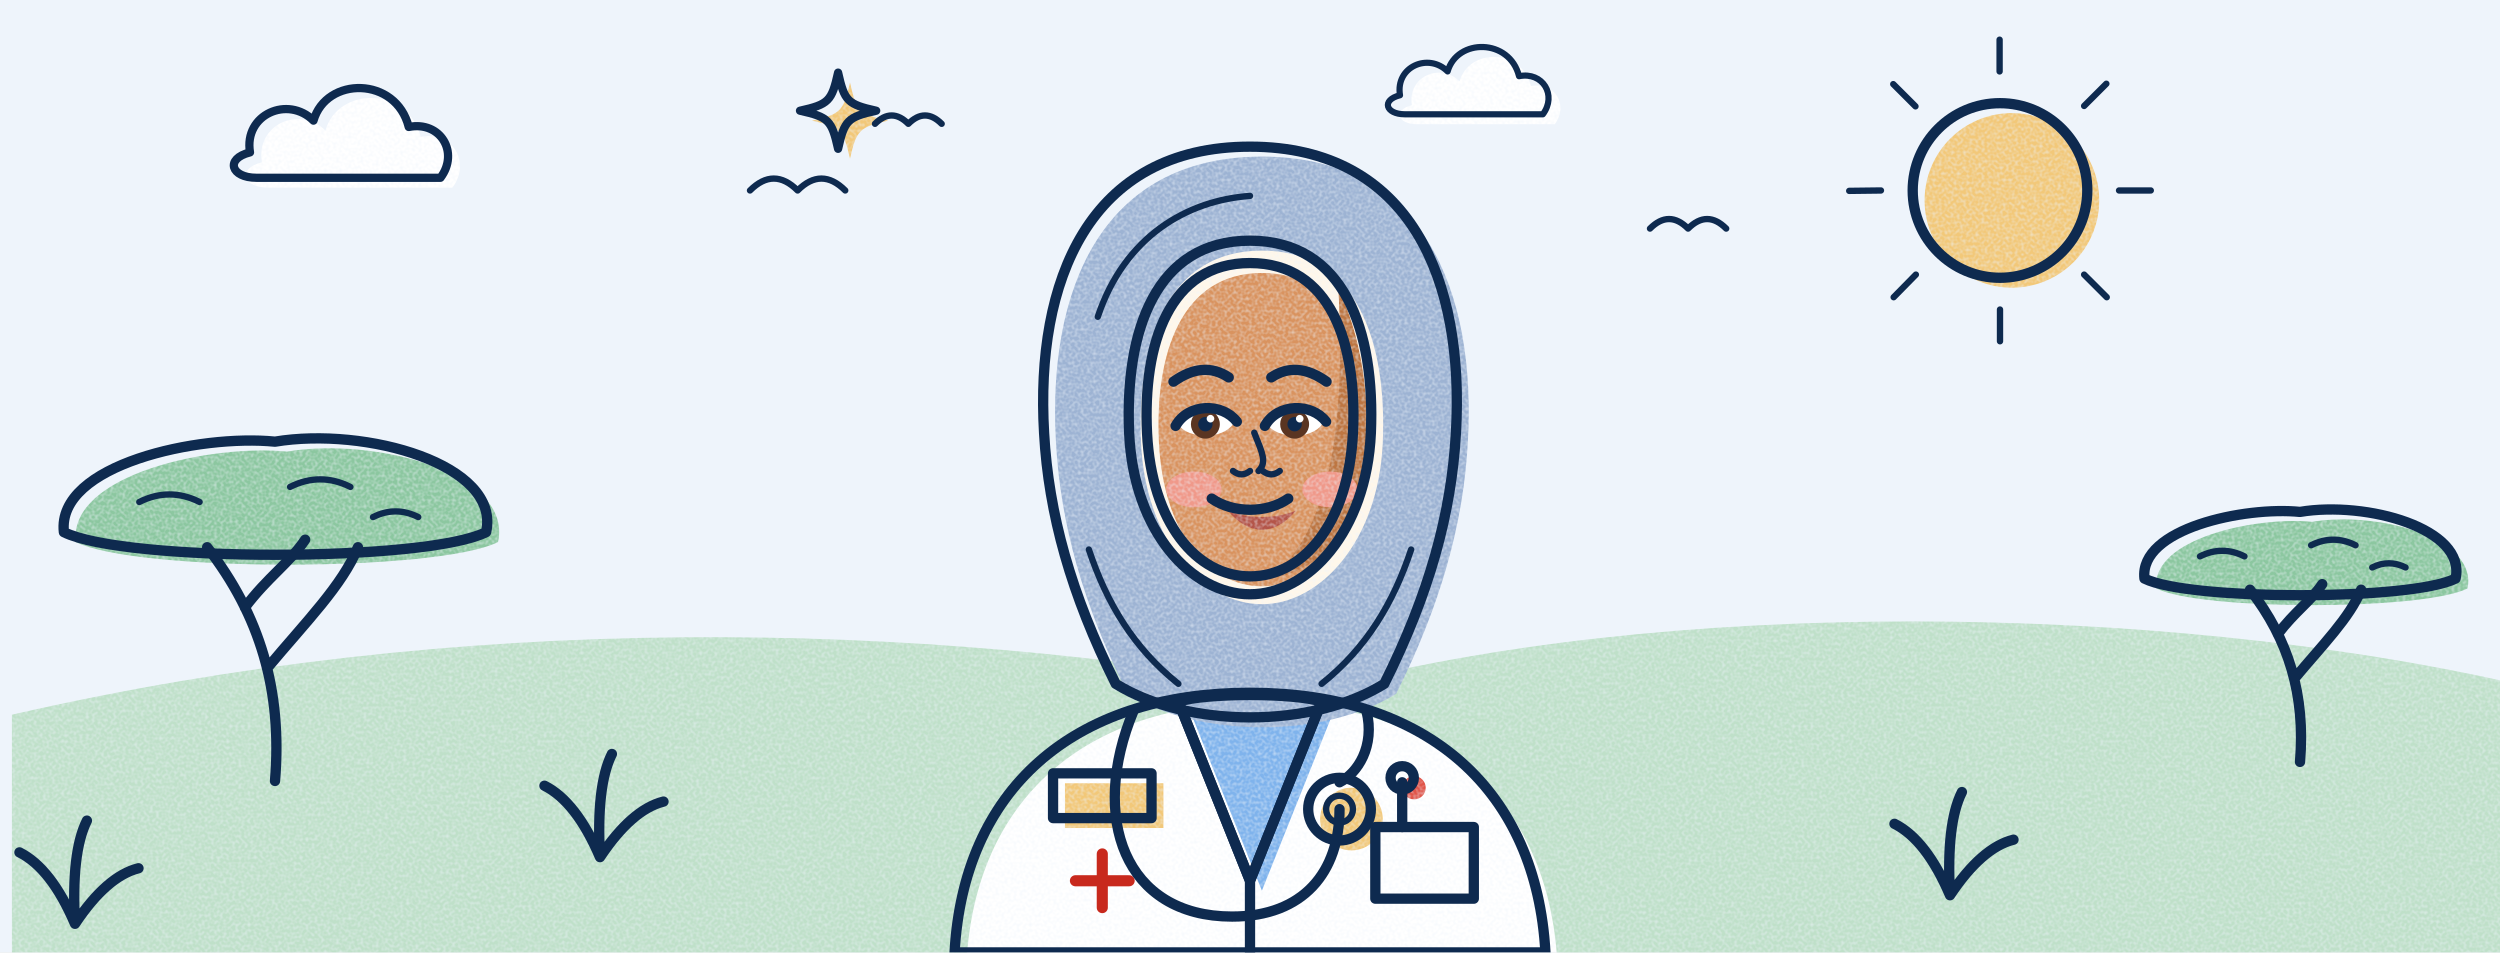
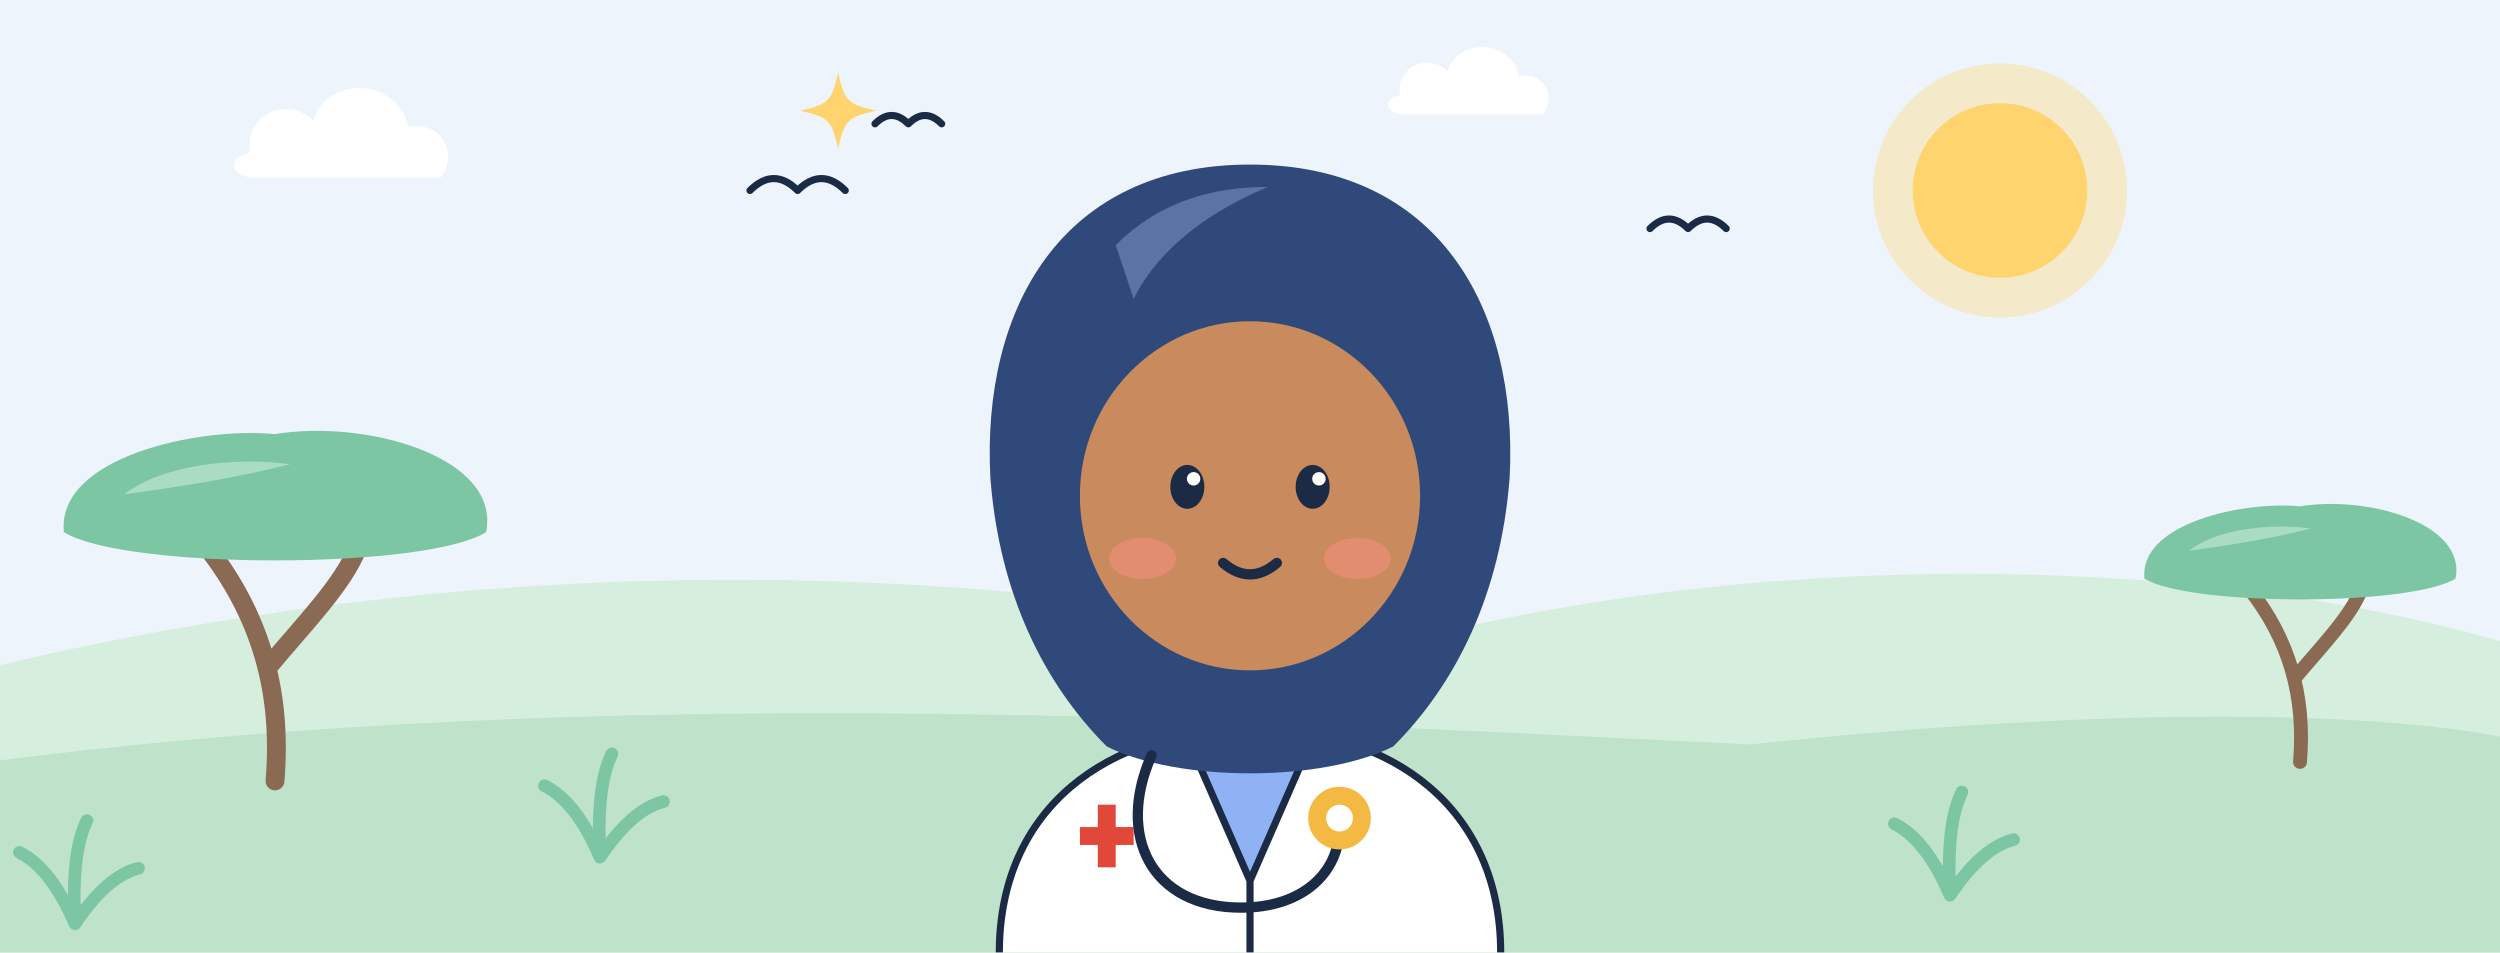
<svg xmlns="http://www.w3.org/2000/svg" viewBox="0 0 630 240" preserveAspectRatio="xMidYMid slice">
-   <defs>
-     <filter id="grain" x="0" y="0" width="100%" height="100%">
-       <feTurbulence type="fractalNoise" baseFrequency="1.3" numOctaves="1" seed="7" result="n" />
-       <feColorMatrix in="n" type="matrix" values="0 0 0 0 0  0 0 0 0 0  0 0 0 0 0  -1.1 0 0 0 1.42" result="m" />
-       <feComposite in="SourceGraphic" in2="m" operator="in" />
-     </filter>
-   </defs>
  <rect width="100%" height="100%" fill="#eef4fb" />
-   <g transform="translate(3 2.5)" filter="url(#grain)">
-     <g transform="translate(504.0 48.0)">
-       <circle cx="0" cy="0" r="22" fill="#f2c879" />
-     </g>
-     <g transform="translate(63.0 38.4)">
-       <path transform="scale(0.8)" d="M0 0 C -2 -12 12 -18 20 -10 C 24 -24 46 -24 50 -8 C 60 -10 66 0 60 8 L 2 8 C -6 8 -8 2 0 0 Z" fill="#ffffff" />
-     </g>
-     <g transform="translate(352.8 24.0)">
-       <path transform="scale(0.6)" d="M0 0 C -2 -12 12 -18 20 -10 C 24 -24 46 -24 50 -8 C 60 -10 66 0 60 8 L 2 8 C -6 8 -8 2 0 0 Z" fill="#ffffff" />
-     </g>
-     <path d="M0 177.6 C 113.4 151.6 226.8 153.6 327.6 171.6 C 415.8 147.6 541.8 149.6 630.0 169.6 V 999 H 0 Z" fill="#bfe0c9" />
-     <g transform="translate(69.3 196.8) scale(0.95)">
-       <path d="M-56 -66 C -58 -84 -20 -92 0 -90 C 24 -94 60 -84 56 -66 C 40 -58 -40 -58 -56 -66 Z" fill="#8cc7a0" />
-     </g>
-     <g transform="translate(579.6 192.0) scale(0.7)">
-       <path d="M-56 -66 C -58 -84 -20 -92 0 -90 C 24 -94 60 -84 56 -66 C 40 -58 -40 -58 -56 -66 Z" fill="#8cc7a0" />
-     </g>
-     <g transform="translate(202.2 14.4) scale(1.128)">
-       <path d="M34 200 C 36 164 60 142 100 142 C 140 142 164 164 166 200 Z" fill="#ffffff" />
-     </g>
-     <g transform="translate(202.2 14.4) scale(1.128)">
-       <path d="M84 144 L 100 184 L 116 144 C 110 142 90 142 84 144 Z" fill="#7fb3ec" />
-     </g>
-     <g transform="translate(202.2 14.4) scale(1.128)">
-       <path d="M128 172 h22 v16 h-22 Z" fill="#ffffff" />
-     </g>
-     <g transform="translate(202.2 14.4) scale(1.128)">
-       <circle cx="134" cy="161" r="2.6" fill="#e0554a" />
-     </g>
-     <g transform="translate(202.2 14.4) scale(1.128)">
-       <path d="M56 160 h22 v10 h-22 Z" fill="#f2c879" />
-     </g>
-     <g transform="translate(202.2 14.4) scale(1.128)">
-       <path d="M100 20 C 64 20 52 50 54 84 C 55 102 60 120 70 140 C 86 150 114 150 130 140 C 140 120 145 102 146 84 C 148 50 136 20 100 20 Z" fill="#9db3d3" />
-     </g>
-     <g transform="translate(202.2 14.4) scale(1.128)">
-       <path d="M100 41 C 79 41 72 61 73 84 C 74 106 87 120 100 120 C 113 120 126 106 127 84 C 128 61 121 41 100 41 Z" fill="#fff7ea" />
-     </g>
-     <g transform="translate(202.2 14.4) scale(1.128)">
-       <path d="M100 46 C 82 46 76 64 77 84 C 78 104 88 116 100 116 C 112 116 122 104 123 84 C 124 64 118 46 100 46 Z" fill="#d9935f" />
-     </g>
-     <g transform="translate(202.2 14.4) scale(1.128)">
-       <path d="M117.1 49.7 C 124.7 64.9 125.65 89.6 119.0 102.9 C 113.3 110.5 107.6 113.35 101.9 114.3 C 113.3 104.8 119.0 85.8 117.1 49.7 Z" fill="#bd7642" />
-     </g>
-     <g transform="translate(202.2 14.4) scale(1.128)">
-       <ellipse cx="84.8" cy="94.35" rx="6.17" ry="3.99" fill="#f0998a" />
-     </g>
-     <g transform="translate(202.2 14.4) scale(1.128)">
-       <ellipse cx="115.2" cy="94.35" rx="6.17" ry="3.99" fill="#f0998a" />
-     </g>
-     <g transform="translate(202.2 14.4) scale(1.128)">
-       <path d="M92.4 99.1 C 97.15 104.8 102.85 104.8 107.6 99.1 C 102.85 101.0 97.15 101.0 92.4 99.1 Z" fill="#b4554a" />
-     </g>
-     <g transform="translate(202.2 14.4) scale(1.128)">
-       <circle cx="120" cy="168" r="7" fill="#f2c879" />
-     </g>
-     <g transform="translate(211.2 27.9)">
-       <path transform="scale(0.8)" d="M0 -12 C 2 -3 3 -2 12 0 C 3 2 2 3 0 12 C -2 3 -3 2 -12 0 C -3 -2 -2 -3 0 -12 Z" fill="#f2c879" />
-     </g>
+   <g transform="translate(504.0 48.0)">
+     <circle r="32" opacity=".35" fill="#ffd36e" />
  </g>
-   <g stroke-linecap="round" stroke-linejoin="round" vector-effect="non-scaling-stroke">
-     <g transform="translate(504.0 48.0)">
-       <circle cx="0" cy="0" r="22" fill="none" stroke="#0e2a4f" stroke-width="2.60" />
-     </g>
-     <g transform="translate(504.0 48.0)">
-       <path d="M30.0 0.0 L38.0 0.0 M21.2 21.2 L26.9 26.9 M0.0 30.0 L0.0 38.0 M-21.2 21.2 L-26.8 26.9 M-30.0 0.0 L-38.0 0.1 M-21.3 -21.2 L-26.9 -26.8 M-0.1 -30.0 L-0.1 -38.0 M21.2 -21.3 L26.8 -26.9 " fill="none" stroke="#0e2a4f" stroke-width="1.60" />
-     </g>
-     <g transform="translate(63.0 38.4)">
-       <path transform="scale(0.8)" d="M0 0 C -2 -12 12 -18 20 -10 C 24 -24 46 -24 50 -8 C 60 -10 66 0 60 8 L 2 8 C -6 8 -8 2 0 0 Z" fill="none" stroke="#0e2a4f" stroke-width="2.60" />
-     </g>
-     <g transform="translate(352.8 24.0)">
-       <path transform="scale(0.6)" d="M0 0 C -2 -12 12 -18 20 -10 C 24 -24 46 -24 50 -8 C 60 -10 66 0 60 8 L 2 8 C -6 8 -8 2 0 0 Z" fill="none" stroke="#0e2a4f" stroke-width="2.60" />
-     </g>
-     <g transform="translate(189.0 48.0)">
-       <path d="M0 0 q6 -6 12 0 q6 -6 12 0" fill="none" stroke="#0e2a4f" stroke-width="1.60" />
-     </g>
-     <g transform="translate(220.5 31.2) scale(0.700)">
-       <path d="M0 0 q6 -6 12 0 q6 -6 12 0" fill="none" stroke="#0e2a4f" stroke-width="2.29" />
-     </g>
-     <g transform="translate(415.8 57.6) scale(0.800)">
-       <path d="M0 0 q6 -6 12 0 q6 -6 12 0" fill="none" stroke="#0e2a4f" stroke-width="2.00" />
-     </g>
-     <g transform="translate(69.3 196.8) scale(0.95)">
-       <path d="M0 0 C 2 -24 -4 -44 -18 -62 M-2 -30 C 8 -42 18 -52 22 -62 M-8 -46 C -2 -54 4 -58 8 -64" fill="none" stroke="#0e2a4f" stroke-width="2.74" />
-     </g>
-     <g transform="translate(69.3 196.8) scale(0.95)">
-       <path d="M-56 -66 C -58 -84 -20 -92 0 -90 C 24 -94 60 -84 56 -66 C 40 -58 -40 -58 -56 -66 Z" fill="none" stroke="#0e2a4f" stroke-width="2.74" />
-     </g>
-     <g transform="translate(69.3 196.8) scale(0.95)">
-       <path d="M-36 -74 q8 -4 16 0 M4 -78 q8 -4 16 0 M26 -70 q6 -3 12 0" fill="none" stroke="#0e2a4f" stroke-width="1.68" />
-     </g>
-     <g transform="translate(579.6 192.0) scale(0.7)">
-       <path d="M0 0 C 2 -24 -4 -44 -18 -62 M-2 -30 C 8 -42 18 -52 22 -62 M-8 -46 C -2 -54 4 -58 8 -64" fill="none" stroke="#0e2a4f" stroke-width="3.71" />
-     </g>
-     <g transform="translate(579.6 192.0) scale(0.7)">
-       <path d="M-56 -66 C -58 -84 -20 -92 0 -90 C 24 -94 60 -84 56 -66 C 40 -58 -40 -58 -56 -66 Z" fill="none" stroke="#0e2a4f" stroke-width="3.71" />
-     </g>
-     <g transform="translate(579.6 192.0) scale(0.7)">
-       <path d="M-36 -74 q8 -4 16 0 M4 -78 q8 -4 16 0 M26 -70 q6 -3 12 0" fill="none" stroke="#0e2a4f" stroke-width="2.29" />
-     </g>
-     <g transform="translate(151.2 216.0)">
-       <path d="M0 0 q-6 -14 -14 -18 M0 0 q-1 -18 3 -26 M0 0 q8 -12 16 -14" fill="none" stroke="#0e2a4f" stroke-width="2.60" />
-     </g>
-     <g transform="translate(491.4 225.6)">
-       <path d="M0 0 q-6 -14 -14 -18 M0 0 q-1 -18 3 -26 M0 0 q8 -12 16 -14" fill="none" stroke="#0e2a4f" stroke-width="2.60" />
-     </g>
-     <g transform="translate(18.9 232.8)">
-       <path d="M0 0 q-6 -14 -14 -18 M0 0 q-1 -18 3 -26 M0 0 q8 -12 16 -14" fill="none" stroke="#0e2a4f" stroke-width="2.60" />
-     </g>
-     <g transform="translate(202.2 14.4) scale(1.128)">
-       <path d="M34 200 C 36 164 60 142 100 142 C 140 142 164 164 166 200 Z" fill="none" stroke="#0e2a4f" stroke-width="2.30" />
-     </g>
-     <g transform="translate(202.2 14.4) scale(1.128)">
-       <path d="M84 144 L 100 184 L 116 144 C 110 142 90 142 84 144 Z" fill="none" stroke="#0e2a4f" stroke-width="2.30" />
-     </g>
-     <g transform="translate(202.2 14.4) scale(1.128)">
-       <path d="M84 144 L 100 184 L 116 144 M100 184 V 200" fill="none" stroke="#0e2a4f" stroke-width="2.30" />
-     </g>
-     <g transform="translate(202.2 14.4) scale(1.128)">
-       <path d="M128 172 h22 v16 h-22 Z" fill="none" stroke="#0e2a4f" stroke-width="2.30" />
-     </g>
-     <g transform="translate(202.2 14.4) scale(1.128)">
-       <path d="M134 172 v-10" fill="none" stroke="#0e2a4f" stroke-width="2.30" />
-     </g>
-     <g transform="translate(202.2 14.4) scale(1.128)">
-       <circle cx="134" cy="161" r="2.6" fill="none" stroke="#0e2a4f" stroke-width="2.30" />
-     </g>
-     <g transform="translate(202.2 14.4) scale(1.128)">
-       <path d="M56 160 h22 v10 h-22 Z" fill="none" stroke="#0e2a4f" stroke-width="2.30" />
-     </g>
-     <g transform="translate(202.2 14.4) scale(1.128)">
-       <path d="M67 178 v12 M61 184 h12" fill="none" stroke="#c8291d" stroke-width="2.48" />
-     </g>
-     <g transform="translate(202.2 14.4) scale(1.128)">
-       <path d="M100 20 C 64 20 52 50 54 84 C 55 102 60 120 70 140 C 86 150 114 150 130 140 C 140 120 145 102 146 84 C 148 50 136 20 100 20 Z" fill="none" stroke="#0e2a4f" stroke-width="2.30" />
-     </g>
-     <g transform="translate(202.2 14.4) scale(1.128)">
-       <path d="M66 58 C 72 40 86 32 100 31 M64 110 C 68 122 74 132 84 140 M136 110 C 132 122 126 132 116 140" fill="none" stroke="#0e2a4f" stroke-width="1.42" />
-     </g>
-     <g transform="translate(202.2 14.4) scale(1.128)">
-       <path d="M100 41 C 79 41 72 61 73 84 C 74 106 87 120 100 120 C 113 120 126 106 127 84 C 128 61 121 41 100 41 Z" fill="none" stroke="#0e2a4f" stroke-width="2.30" />
-     </g>
-     <g transform="translate(202.2 14.4) scale(1.128)">
-       <path d="M100 46 C 82 46 76 64 77 84 C 78 104 88 116 100 116 C 112 116 122 104 123 84 C 124 64 118 46 100 46 Z" fill="none" stroke="#0e2a4f" stroke-width="2.30" />
-     </g>
-     <g transform="translate(202.2 14.4) scale(1.128)">
-       <path d="M82.9 72.5 q6.65 -4.75 12.35 -0.95 M104.75 71.55 q5.7 -3.8 12.35 0.95" fill="none" stroke="#0e2a4f" stroke-width="2.30" />
-     </g>
-     <g transform="translate(202.2 14.4) scale(1.128)">
-       <path d="M83.86 82 C 86.23 77.63 93.83 77.63 96.2 82 C 93.83 85.42 86.23 85.42 83.86 82 Z" fill="#fff" />
-     </g>
-     <g transform="translate(202.2 14.4) scale(1.128)">
-       <circle cx="90.03" cy="82" r="3.23" fill="#5a3522" />
-     </g>
-     <g transform="translate(202.2 14.4) scale(1.128)">
-       <circle cx="90.03" cy="82" r="1.61" fill="#0e2a4f" />
-     </g>
-     <g transform="translate(202.2 14.4) scale(1.128)">
-       <circle cx="91.17" cy="80.77" r="0.85" fill="#fff" />
-     </g>
-     <g transform="translate(202.2 14.4) scale(1.128)">
-       <path d="M83.38 82.38 C 86.23 77.25 93.83 77.25 97.06 81.43" fill="none" stroke="#0e2a4f" stroke-width="2.30" />
-     </g>
-     <g transform="translate(202.2 14.4) scale(1.128)">
-       <path d="M103.8 82 C 106.17 77.63 113.77 77.63 116.14 82 C 113.77 85.42 106.17 85.42 103.8 82 Z" fill="#fff" />
-     </g>
-     <g transform="translate(202.2 14.4) scale(1.128)">
-       <circle cx="109.97" cy="82" r="3.23" fill="#5a3522" />
-     </g>
-     <g transform="translate(202.2 14.4) scale(1.128)">
-       <circle cx="109.97" cy="82" r="1.61" fill="#0e2a4f" />
-     </g>
-     <g transform="translate(202.2 14.4) scale(1.128)">
-       <circle cx="111.11" cy="80.77" r="0.85" fill="#fff" />
-     </g>
-     <g transform="translate(202.2 14.4) scale(1.128)">
-       <path d="M103.32 82.38 C 106.17 77.25 113.77 77.25 117.0 81.43" fill="none" stroke="#0e2a4f" stroke-width="2.30" />
-     </g>
-     <g transform="translate(202.2 14.4) scale(1.128)">
-       <path d="M100.95 83.9 C 102.85 88.65 103.8 90.55 101.9 92.45 M96.2 92.45 q1.9 1.52 3.8 0 M102.85 92.45 q1.9 1.52 3.8 0" fill="none" stroke="#0e2a4f" stroke-width="1.42" />
-     </g>
-     <g transform="translate(202.2 14.4) scale(1.128)">
-       <path d="M91.45 98.62 C 96.2 101.95 103.8 101.95 108.55 98.62" fill="none" stroke="#0e2a4f" stroke-width="2.30" />
-     </g>
-     <g transform="translate(202.2 14.4) scale(1.128)">
-       <path d="M74 146 C 64 170 72 192 96 192 C 112 192 120 182 120 168" fill="none" stroke="#0e2a4f" stroke-width="2.30" />
-     </g>
-     <g transform="translate(202.2 14.4) scale(1.128)">
-       <path d="M126 146 C 128 154 124 160 120 162" fill="none" stroke="#0e2a4f" stroke-width="2.30" />
-     </g>
-     <g transform="translate(202.2 14.4) scale(1.128)">
-       <circle cx="120" cy="168" r="7" fill="none" stroke="#0e2a4f" stroke-width="2.30" />
-     </g>
-     <g transform="translate(202.2 14.4) scale(1.128)">
-       <circle cx="120" cy="168" r="3" fill="none" stroke="#0e2a4f" stroke-width="1.42" />
-     </g>
-     <g transform="translate(211.2 27.9)">
-       <path transform="scale(0.8)" d="M0 -12 C 2 -3 3 -2 12 0 C 3 2 2 3 0 12 C -2 3 -3 2 -12 0 C -3 -2 -2 -3 0 -12 Z" fill="none" stroke="#0e2a4f" stroke-width="2.60" />
-     </g>
+   <g transform="translate(504.0 48.0)">
+     <circle r="22" fill="#ffd36e" />
+   </g>
+   <g transform="translate(63.0 38.4)">
+     <path transform="scale(0.8)" d="M0 0 C -2 -12 12 -18 20 -10 C 24 -24 46 -24 50 -8 C 60 -10 66 0 60 8 L 2 8 C -6 8 -8 2 0 0 Z" fill="#ffffff" />
+   </g>
+   <g transform="translate(352.8 24.0)">
+     <path transform="scale(0.6)" d="M0 0 C -2 -12 12 -18 20 -10 C 24 -24 46 -24 50 -8 C 60 -10 66 0 60 8 L 2 8 C -6 8 -8 2 0 0 Z" fill="#ffffff" />
+   </g>
+   <g transform="translate(189.0 48.0)">
+     <path d="M0 0 q6 -6 12 0 q6 -6 12 0" fill="none" stroke="#1c2b45" stroke-width="1.80" stroke-linecap="round" stroke-linejoin="round" />
+   </g>
+   <g transform="translate(220.5 31.2) scale(0.700)">
+     <path d="M0 0 q6 -6 12 0 q6 -6 12 0" fill="none" stroke="#1c2b45" stroke-width="2.57" stroke-linecap="round" stroke-linejoin="round" />
+   </g>
+   <g transform="translate(415.8 57.6) scale(0.800)">
+     <path d="M0 0 q6 -6 12 0 q6 -6 12 0" fill="none" stroke="#1c2b45" stroke-width="2.25" stroke-linecap="round" stroke-linejoin="round" />
+   </g>
+   <path d="M0 167.6 C 126.0 137.6 252.0 141.6 346.5 163.6 C 441.0 137.6 554.4 139.6 630.0 161.6 V 999 H 0 Z" fill="#d6eedd" />
+   <path d="M0 191.6 C 157.5 171.6 315.0 181.6 441.0 187.6 C 535.5 177.6 598.5 179.6 630.0 185.6 V 999 H 0 Z" fill="#bfe3ca" />
+   <g transform="translate(69.3 196.8) scale(0.95)">
+     <path d="M0 0 C 2 -24 -4 -44 -18 -62 M-2 -30 C 8 -42 18 -52 22 -62" stroke="#8a6a52" stroke-width="5" stroke-linecap="round" fill="none" />
+   </g>
+   <g transform="translate(69.3 196.8) scale(0.95)">
+     <path d="M-56 -66 C -58 -86 -20 -94 0 -92 C 24 -96 60 -86 56 -66 C 40 -56 -40 -56 -56 -66 Z" fill="#7cc6a4" />
+   </g>
+   <g transform="translate(69.3 196.8) scale(0.95)">
+     <path d="M-40 -76 C -30 -84 -10 -86 4 -84 C -12 -80 -26 -78 -40 -76 Z" fill="#a9dcc3" />
+   </g>
+   <g transform="translate(579.6 192.0) scale(0.7)">
+     <path d="M0 0 C 2 -24 -4 -44 -18 -62 M-2 -30 C 8 -42 18 -52 22 -62" stroke="#8a6a52" stroke-width="5" stroke-linecap="round" fill="none" />
+   </g>
+   <g transform="translate(579.6 192.0) scale(0.7)">
+     <path d="M-56 -66 C -58 -86 -20 -94 0 -92 C 24 -96 60 -86 56 -66 C 40 -56 -40 -56 -56 -66 Z" fill="#7cc6a4" />
+   </g>
+   <g transform="translate(579.6 192.0) scale(0.7)">
+     <path d="M-40 -76 C -30 -84 -10 -86 4 -84 C -12 -80 -26 -78 -40 -76 Z" fill="#a9dcc3" />
+   </g>
+   <g transform="translate(151.2 216.0)">
+     <path d="M0 0 q-6 -14 -14 -18 M0 0 q-1 -18 3 -26 M0 0 q8 -12 16 -14" stroke="#7cc6a4" stroke-width="3.2" stroke-linecap="round" fill="none" />
+   </g>
+   <g transform="translate(491.4 225.6)">
+     <path d="M0 0 q-6 -14 -14 -18 M0 0 q-1 -18 3 -26 M0 0 q8 -12 16 -14" stroke="#7cc6a4" stroke-width="3.2" stroke-linecap="round" fill="none" />
+   </g>
+   <g transform="translate(18.9 232.8)">
+     <path d="M0 0 q-6 -14 -14 -18 M0 0 q-1 -18 3 -26 M0 0 q8 -12 16 -14" stroke="#7cc6a4" stroke-width="3.2" stroke-linecap="round" fill="none" />
+   </g>
+   <g transform="translate(202.2 14.4) scale(1.128)">
+     <path d="M44 200 C 44 168 68 150 100 150 C 132 150 156 168 156 200 Z" fill="#ffffff" />
+   </g>
+   <g transform="translate(202.2 14.4) scale(1.128)">
+     <path d="M86 152 L 100 184 L 114 152 Z" fill="#8fb2f5" />
+   </g>
+   <g transform="translate(202.2 14.4) scale(1.128)">
+     <path d="M86 152 L 100 184 L 114 152 M100 184 V 200" fill="none" stroke="#1c2b45" stroke-width="1.60" stroke-linecap="round" stroke-linejoin="round" />
+   </g>
+   <g transform="translate(202.2 14.4) scale(1.128)">
+     <path d="M44 200 C 44 168 68 150 100 150 C 132 150 156 168 156 200" fill="none" stroke="#1c2b45" stroke-width="1.60" stroke-linecap="round" stroke-linejoin="round" />
+   </g>
+   <g transform="translate(202.2 14.4) scale(1.128)">
+     <path d="M62 172 h4 v-5 h4 v5 h4 v4 h-4 v5 h-4 v-5 h-4 Z" fill="#e2483a" />
+   </g>
+   <g transform="translate(202.2 14.4) scale(1.128)">
+     <path d="M100 24 C 58 24 40 56 42 94 C 44 120 54 140 68 154 C 84 162 116 162 132 154 C 146 140 156 120 158 94 C 160 56 142 24 100 24 Z" fill="#2f4a7a" />
+   </g>
+   <g transform="translate(202.2 14.4) scale(1.128)">
+     <path d="M70 42 C 80 32 92 29 104 29 C 92 34 80 42 74 54 Z" fill="#5a74a3" />
+   </g>
+   <g transform="translate(202.2 14.4) scale(1.128)">
+     <ellipse cx="100" cy="98" rx="38" ry="39" fill="#c98a5e" />
+   </g>
+   <g transform="translate(202.2 14.4) scale(1.128)">
+     <ellipse cx="86" cy="96" rx="3.8" ry="4.9" fill="#1c2b45" />
+   </g>
+   <g transform="translate(202.2 14.4) scale(1.128)">
+     <circle cx="87.4" cy="94.2" r="1.5" fill="#fff" />
+   </g>
+   <g transform="translate(202.2 14.4) scale(1.128)">
+     <ellipse cx="114" cy="96" rx="3.8" ry="4.9" fill="#1c2b45" />
+   </g>
+   <g transform="translate(202.2 14.4) scale(1.128)">
+     <circle cx="115.4" cy="94.2" r="1.5" fill="#fff" />
+   </g>
+   <g transform="translate(202.2 14.4) scale(1.128)">
+     <ellipse cx="76" cy="112" rx="7.5" ry="4.6" opacity=".55" fill="#f58f80" />
+   </g>
+   <g transform="translate(202.2 14.4) scale(1.128)">
+     <ellipse cx="124" cy="112" rx="7.5" ry="4.6" opacity=".55" fill="#f58f80" />
+   </g>
+   <g transform="translate(202.2 14.4) scale(1.128)">
+     <path d="M94 113 q6 5.1 12 0" fill="none" stroke="#1c2b45" stroke-width="2.30" stroke-linecap="round" stroke-linejoin="round" />
+   </g>
+   <g transform="translate(202.2 14.4) scale(1.128)">
+     <path d="M78 156 C 70 174 78 190 98 190 C 112 190 120 182 120 172" fill="none" stroke="#1c2b45" stroke-width="2.30" stroke-linecap="round" stroke-linejoin="round" />
+   </g>
+   <g transform="translate(202.2 14.4) scale(1.128)">
+     <circle cx="120" cy="170" r="7" fill="#f4b942" />
+   </g>
+   <g transform="translate(202.2 14.4) scale(1.128)">
+     <circle cx="120" cy="170" r="3" fill="#fff" />
+   </g>
+   <g transform="translate(211.2 27.9)">
+     <path transform="scale(0.8)" d="M0 -12 C 2 -3 3 -2 12 0 C 3 2 2 3 0 12 C -2 3 -3 2 -12 0 C -3 -2 -2 -3 0 -12 Z" fill="#ffd36e" />
  </g>
</svg>
